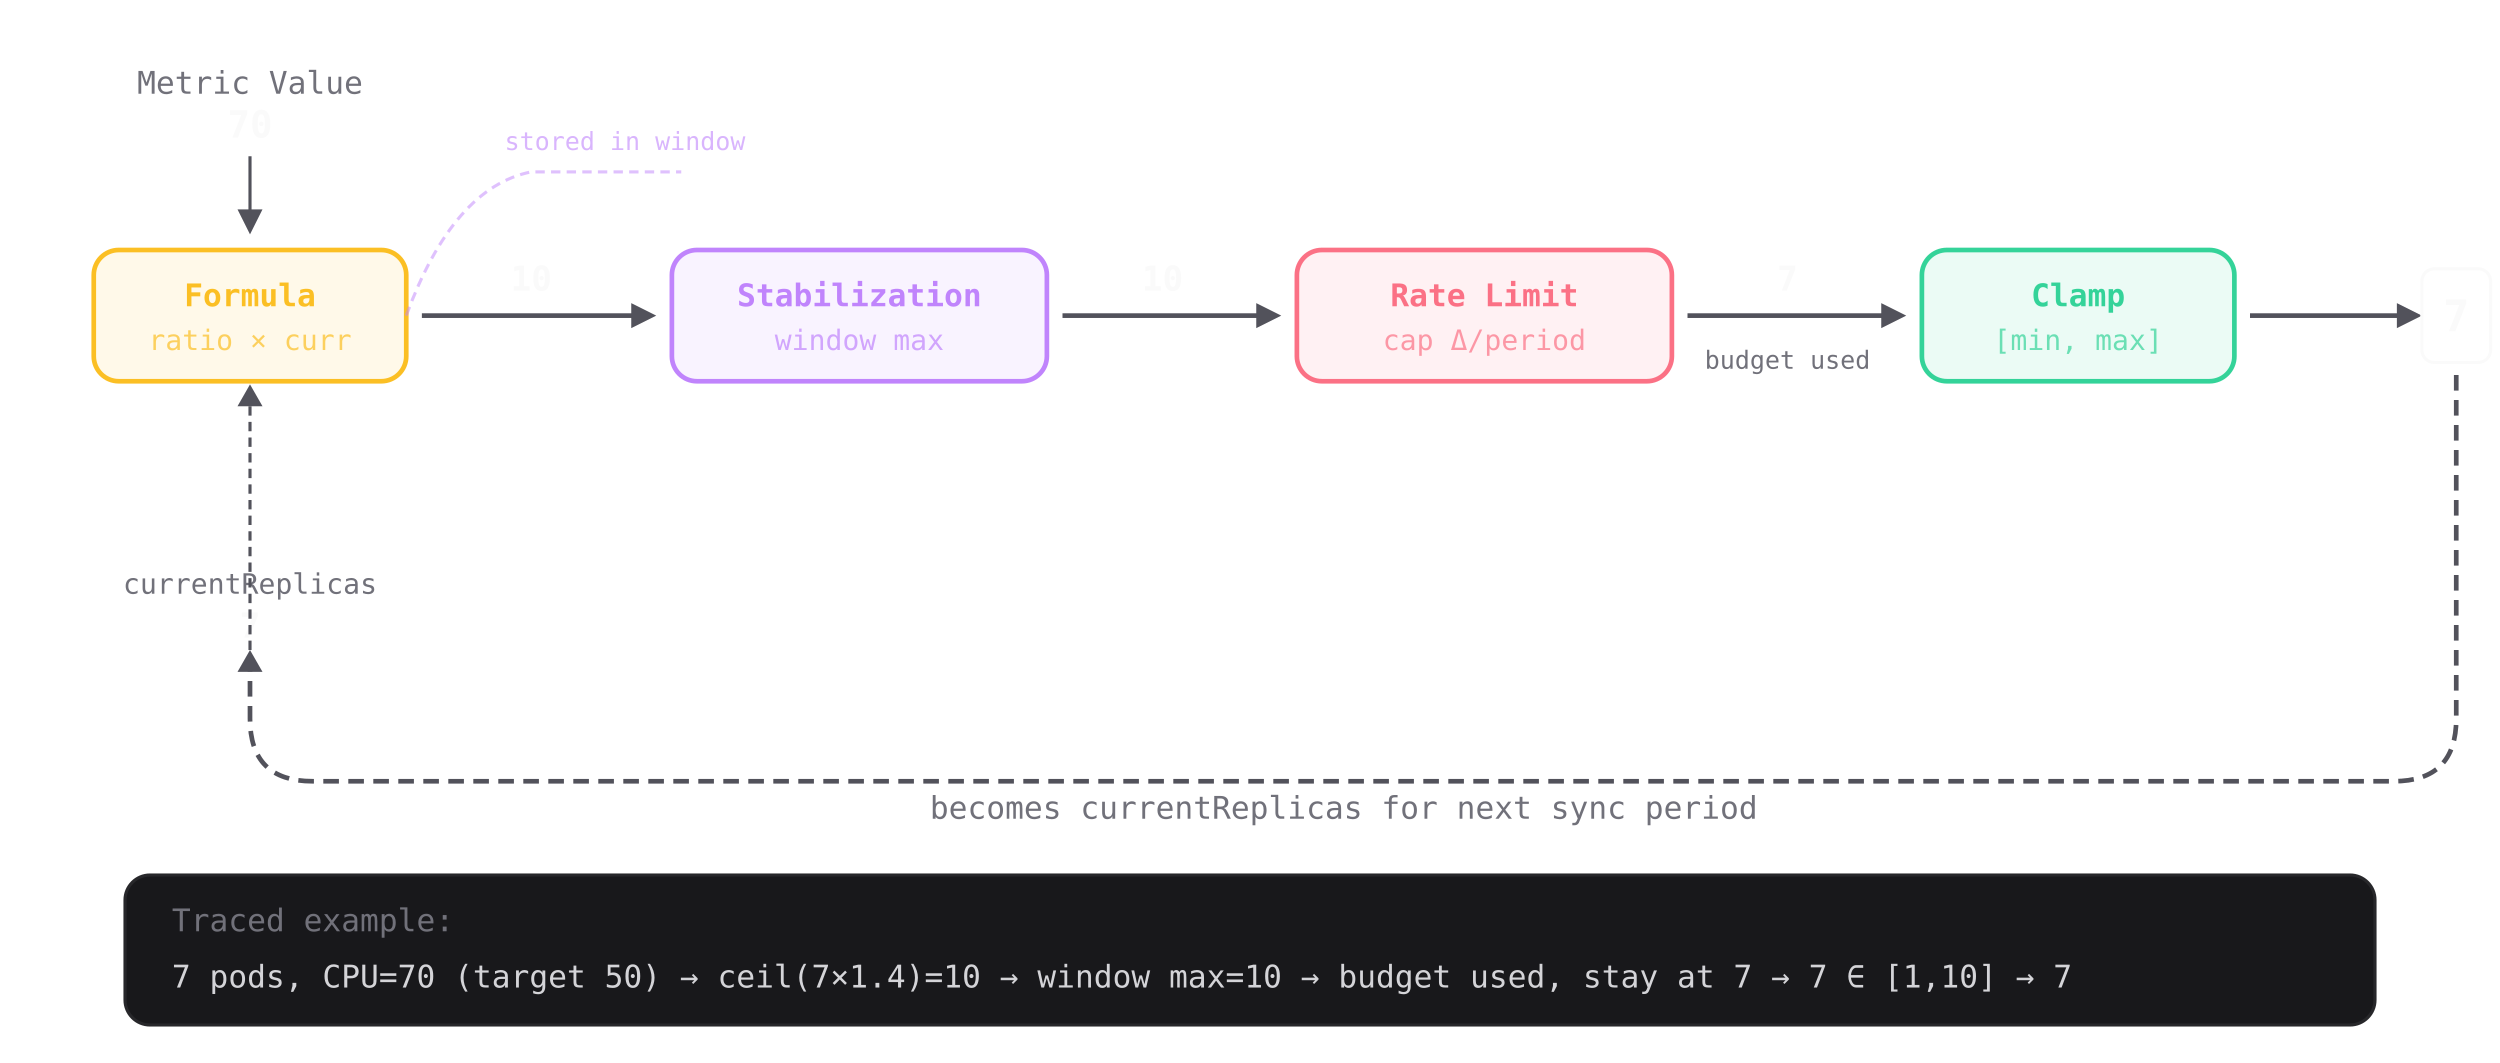
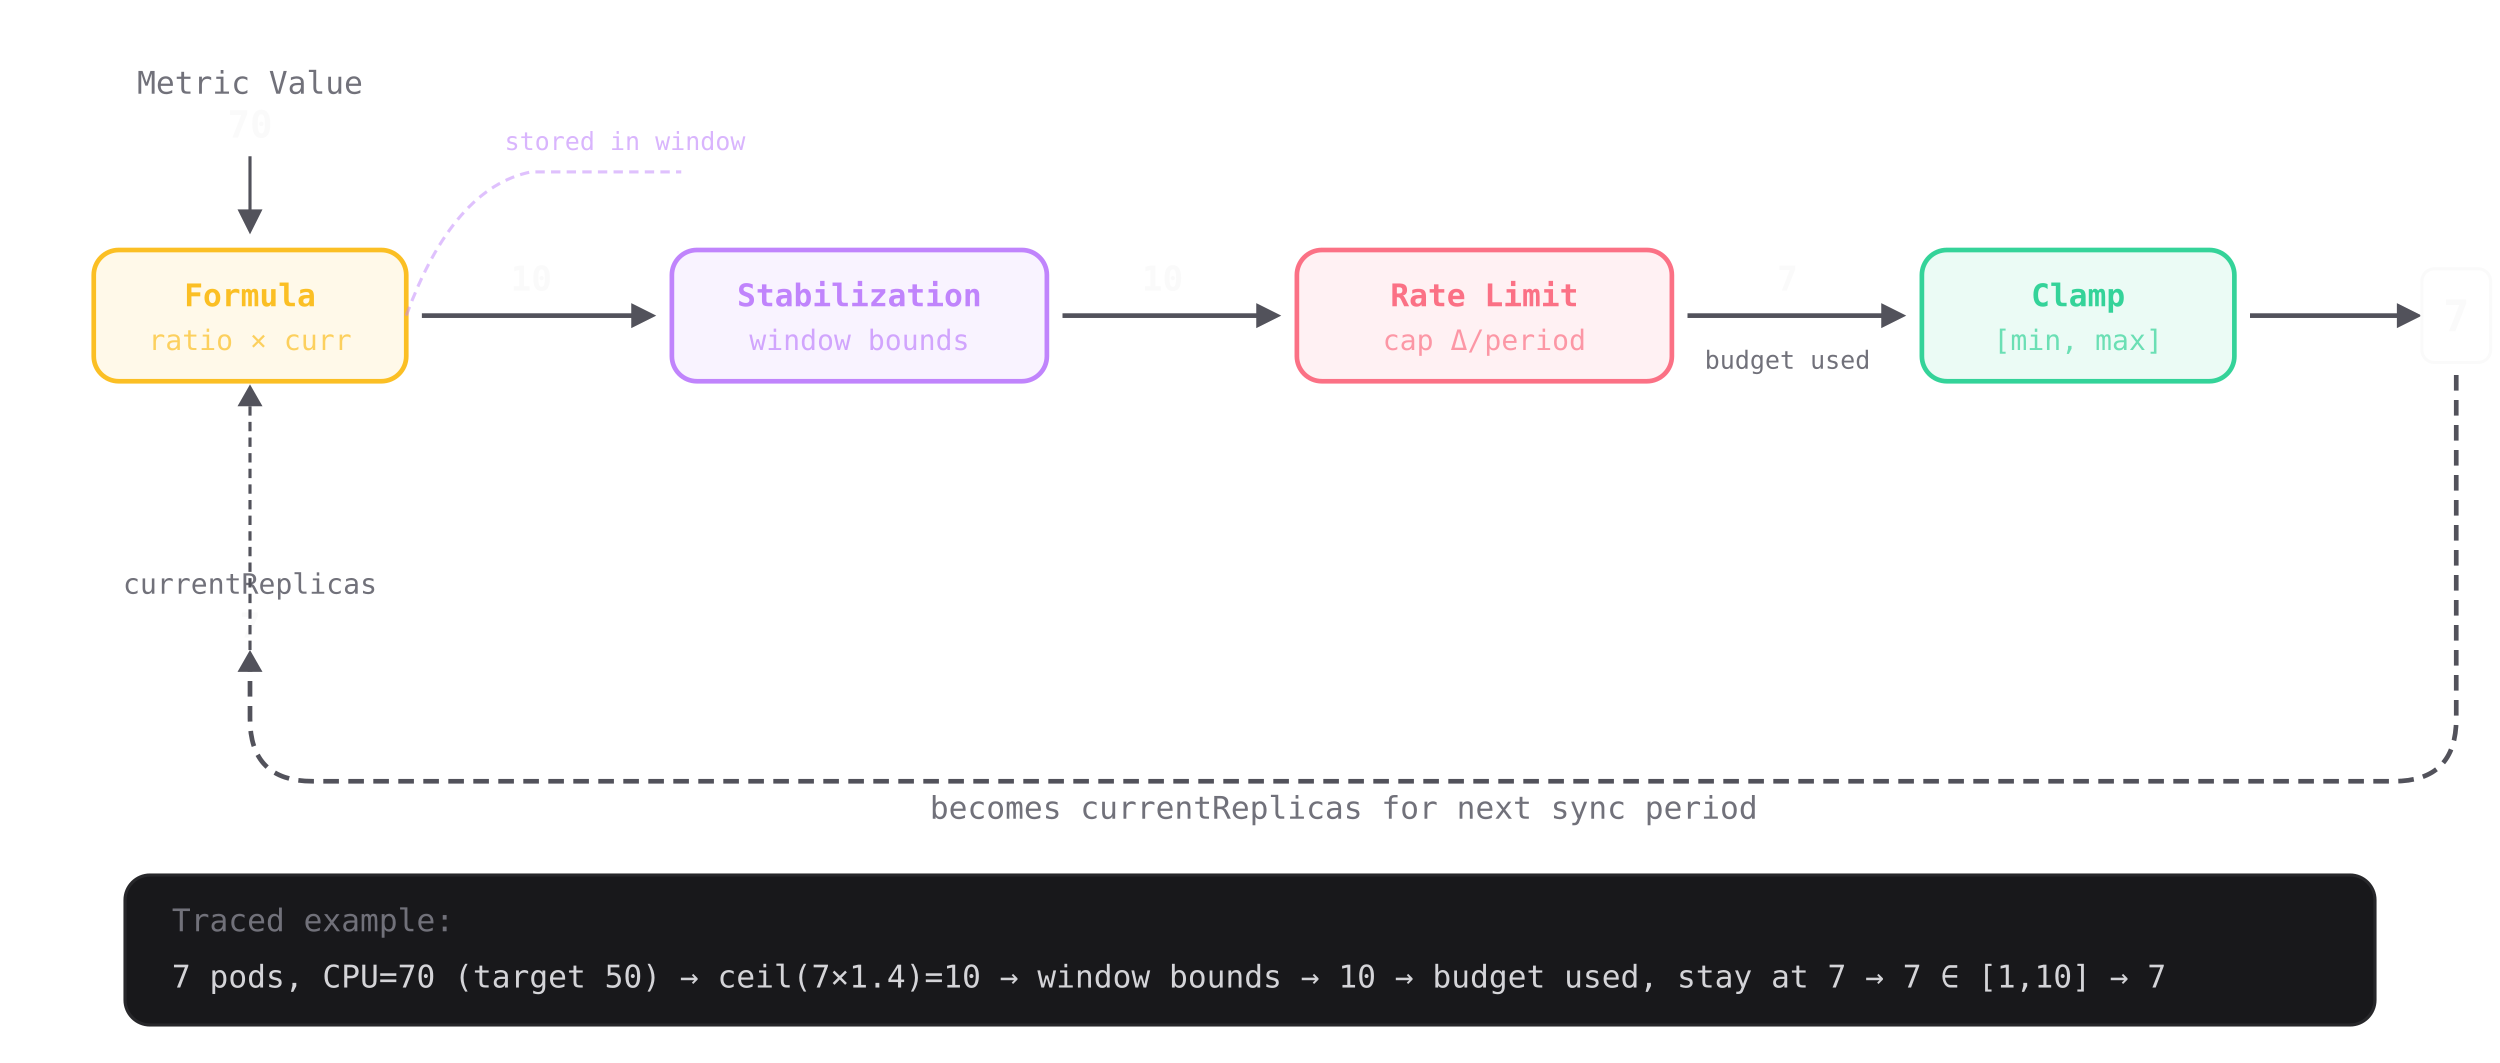
<svg xmlns="http://www.w3.org/2000/svg" viewBox="0 0 800 340" style="background:#0f1117;border-radius:12px" aria-label="Full HPA pipeline flow diagram">
  <text x="80" y="30" text-anchor="middle" fill="#71717a" font-size="10" font-family="monospace">Metric Value</text>
  <text x="80" y="44" text-anchor="middle" fill="#fafafa" font-size="12" font-weight="600" font-family="monospace">70</text>
  <line x1="80" y1="50" x2="80" y2="70" stroke="#52525b" stroke-width="1" />
  <polygon points="76,67 80,75 84,67" fill="#52525b" />
  <text x="80" y="190" text-anchor="middle" fill="#71717a" font-size="9" font-family="monospace">currentReplicas</text>
  <text x="80" y="204" text-anchor="middle" fill="#fafafa" font-size="11" font-weight="600" font-family="monospace">7</text>
  <line x1="80" y1="208" x2="80" y2="126" stroke="#52525b" stroke-width="1" stroke-dasharray="3 2" />
  <polygon points="76,130 80,123 84,130" fill="#52525b" />
  <rect x="30" y="80" width="100" height="42" rx="8" fill="#fbbf24" fill-opacity="0.1" stroke="#fbbf24" stroke-width="1.5" />
  <text x="80" y="98" text-anchor="middle" fill="#fbbf24" font-size="10" font-weight="600" font-family="monospace">Formula</text>
  <text x="80" y="112" text-anchor="middle" fill="#fbbf24" font-size="9" opacity="0.7" font-family="monospace">ratio × curr</text>
  <line x1="135" y1="101" x2="205" y2="101" stroke="#52525b" stroke-width="1.5" />
  <polygon points="202,97 210,101 202,105" fill="#52525b" />
  <text x="170" y="93" text-anchor="middle" fill="#fafafa" font-size="11" font-weight="600" font-family="monospace">10</text>
  <rect x="215" y="80" width="120" height="42" rx="8" fill="#c084fc" fill-opacity="0.1" stroke="#c084fc" stroke-width="1.5" />
  <text x="275" y="98" text-anchor="middle" fill="#c084fc" font-size="10" font-weight="600" font-family="monospace">Stabilization</text>
-   <text x="275" y="112" text-anchor="middle" fill="#c084fc" font-size="9" opacity="0.7" font-family="monospace">window max</text>
+   <text x="275" y="112" text-anchor="middle" fill="#c084fc" font-size="9" opacity="0.7" font-family="monospace">window bounds</text>
  <line x1="340" y1="101" x2="405" y2="101" stroke="#52525b" stroke-width="1.5" />
  <polygon points="402,97 410,101 402,105" fill="#52525b" />
  <text x="372" y="93" text-anchor="middle" fill="#fafafa" font-size="11" font-weight="600" font-family="monospace">10</text>
  <rect x="415" y="80" width="120" height="42" rx="8" fill="#fb7185" fill-opacity="0.1" stroke="#fb7185" stroke-width="1.5" />
  <text x="475" y="98" text-anchor="middle" fill="#fb7185" font-size="10" font-weight="600" font-family="monospace">Rate Limit</text>
  <text x="475" y="112" text-anchor="middle" fill="#fb7185" font-size="9" opacity="0.7" font-family="monospace">cap Δ/period</text>
  <line x1="540" y1="101" x2="605" y2="101" stroke="#52525b" stroke-width="1.5" />
  <polygon points="602,97 610,101 602,105" fill="#52525b" />
  <text x="572" y="93" text-anchor="middle" fill="#fafafa" font-size="11" font-weight="600" font-family="monospace">7</text>
  <text x="572" y="118" text-anchor="middle" fill="#71717a" font-size="8" font-family="monospace">budget used</text>
  <rect x="615" y="80" width="100" height="42" rx="8" fill="#34d399" fill-opacity="0.1" stroke="#34d399" stroke-width="1.5" />
  <text x="665" y="98" text-anchor="middle" fill="#34d399" font-size="10" font-weight="600" font-family="monospace">Clamp</text>
  <text x="665" y="112" text-anchor="middle" fill="#34d399" font-size="9" opacity="0.7" font-family="monospace">[min, max]</text>
  <line x1="720" y1="101" x2="770" y2="101" stroke="#52525b" stroke-width="1.5" />
  <polygon points="767,97 775,101 767,105" fill="#52525b" />
  <rect x="775" y="86" width="22" height="30" rx="4" fill="#fafafa" fill-opacity="0.08" stroke="#fafafa" stroke-width="1" />
  <text x="786" y="106" text-anchor="middle" fill="#fafafa" font-size="14" font-weight="700" font-family="monospace">7</text>
  <path d="M 786 120 L 786 230 Q 786 250 766 250 L 100 250 Q 80 250 80 230 L 80 212" fill="none" stroke="#52525b" stroke-width="1.5" stroke-dasharray="5 3" />
  <polygon points="76,215 80,208 84,215" fill="#52525b" />
  <text x="430" y="262" text-anchor="middle" fill="#71717a" font-size="10" font-family="monospace">becomes currentReplicas for next sync period</text>
  <path d="M 130 101 Q 145 60 170 55 L 218 55" fill="none" stroke="#c084fc" stroke-width="1" stroke-dasharray="3 2" opacity="0.5" />
  <text x="200" y="48" text-anchor="middle" fill="#c084fc" font-size="8" opacity="0.6" font-family="monospace">stored in window</text>
  <rect x="40" y="280" width="720" height="48" rx="8" fill="#18181b" stroke="#27272a" stroke-width="1" />
  <text x="55" y="298" fill="#71717a" font-size="10" font-weight="500" font-family="monospace">Traced example:</text>
-   <text x="55" y="316" fill="#d4d4d8" font-size="10" font-family="monospace">7 pods, CPU=70 (target 50) → ceil(7×1.4)=10 → window max=10 → budget used, stay at 7 → 7 ∈ [1,10] → 7</text>
+   <text x="55" y="316" fill="#d4d4d8" font-size="10" font-family="monospace">7 pods, CPU=70 (target 50) → ceil(7×1.4)=10 → window bounds → 10 → budget used, stay at 7 → 7 ∈ [1,10] → 7</text>
</svg>
